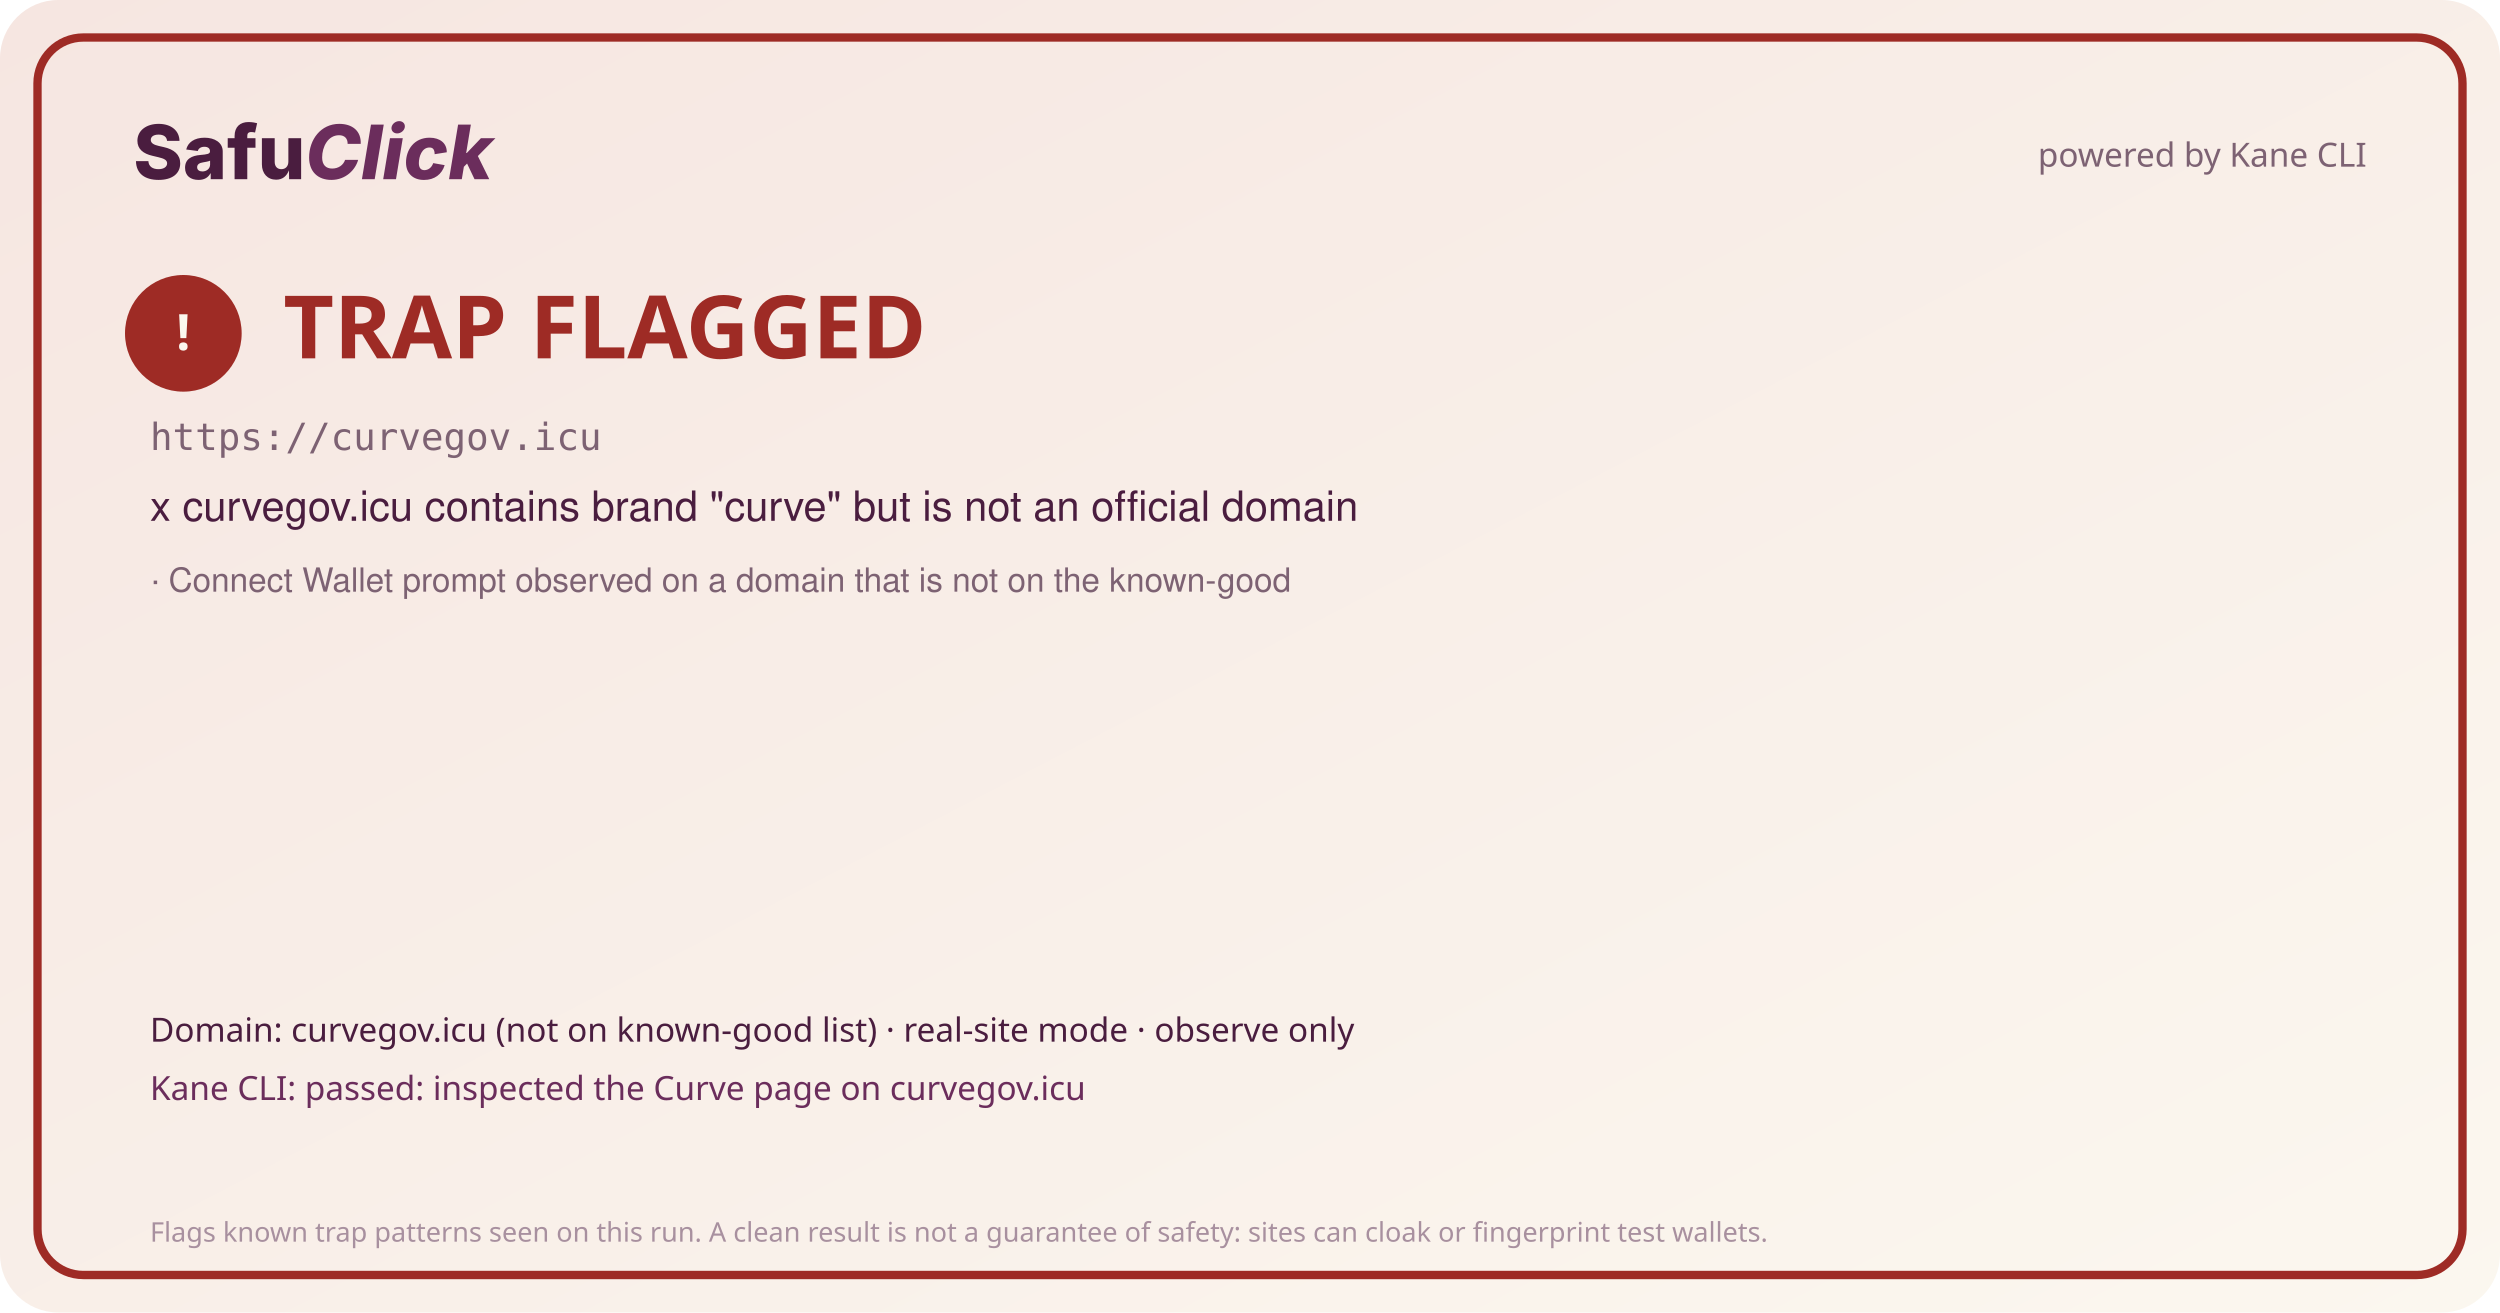
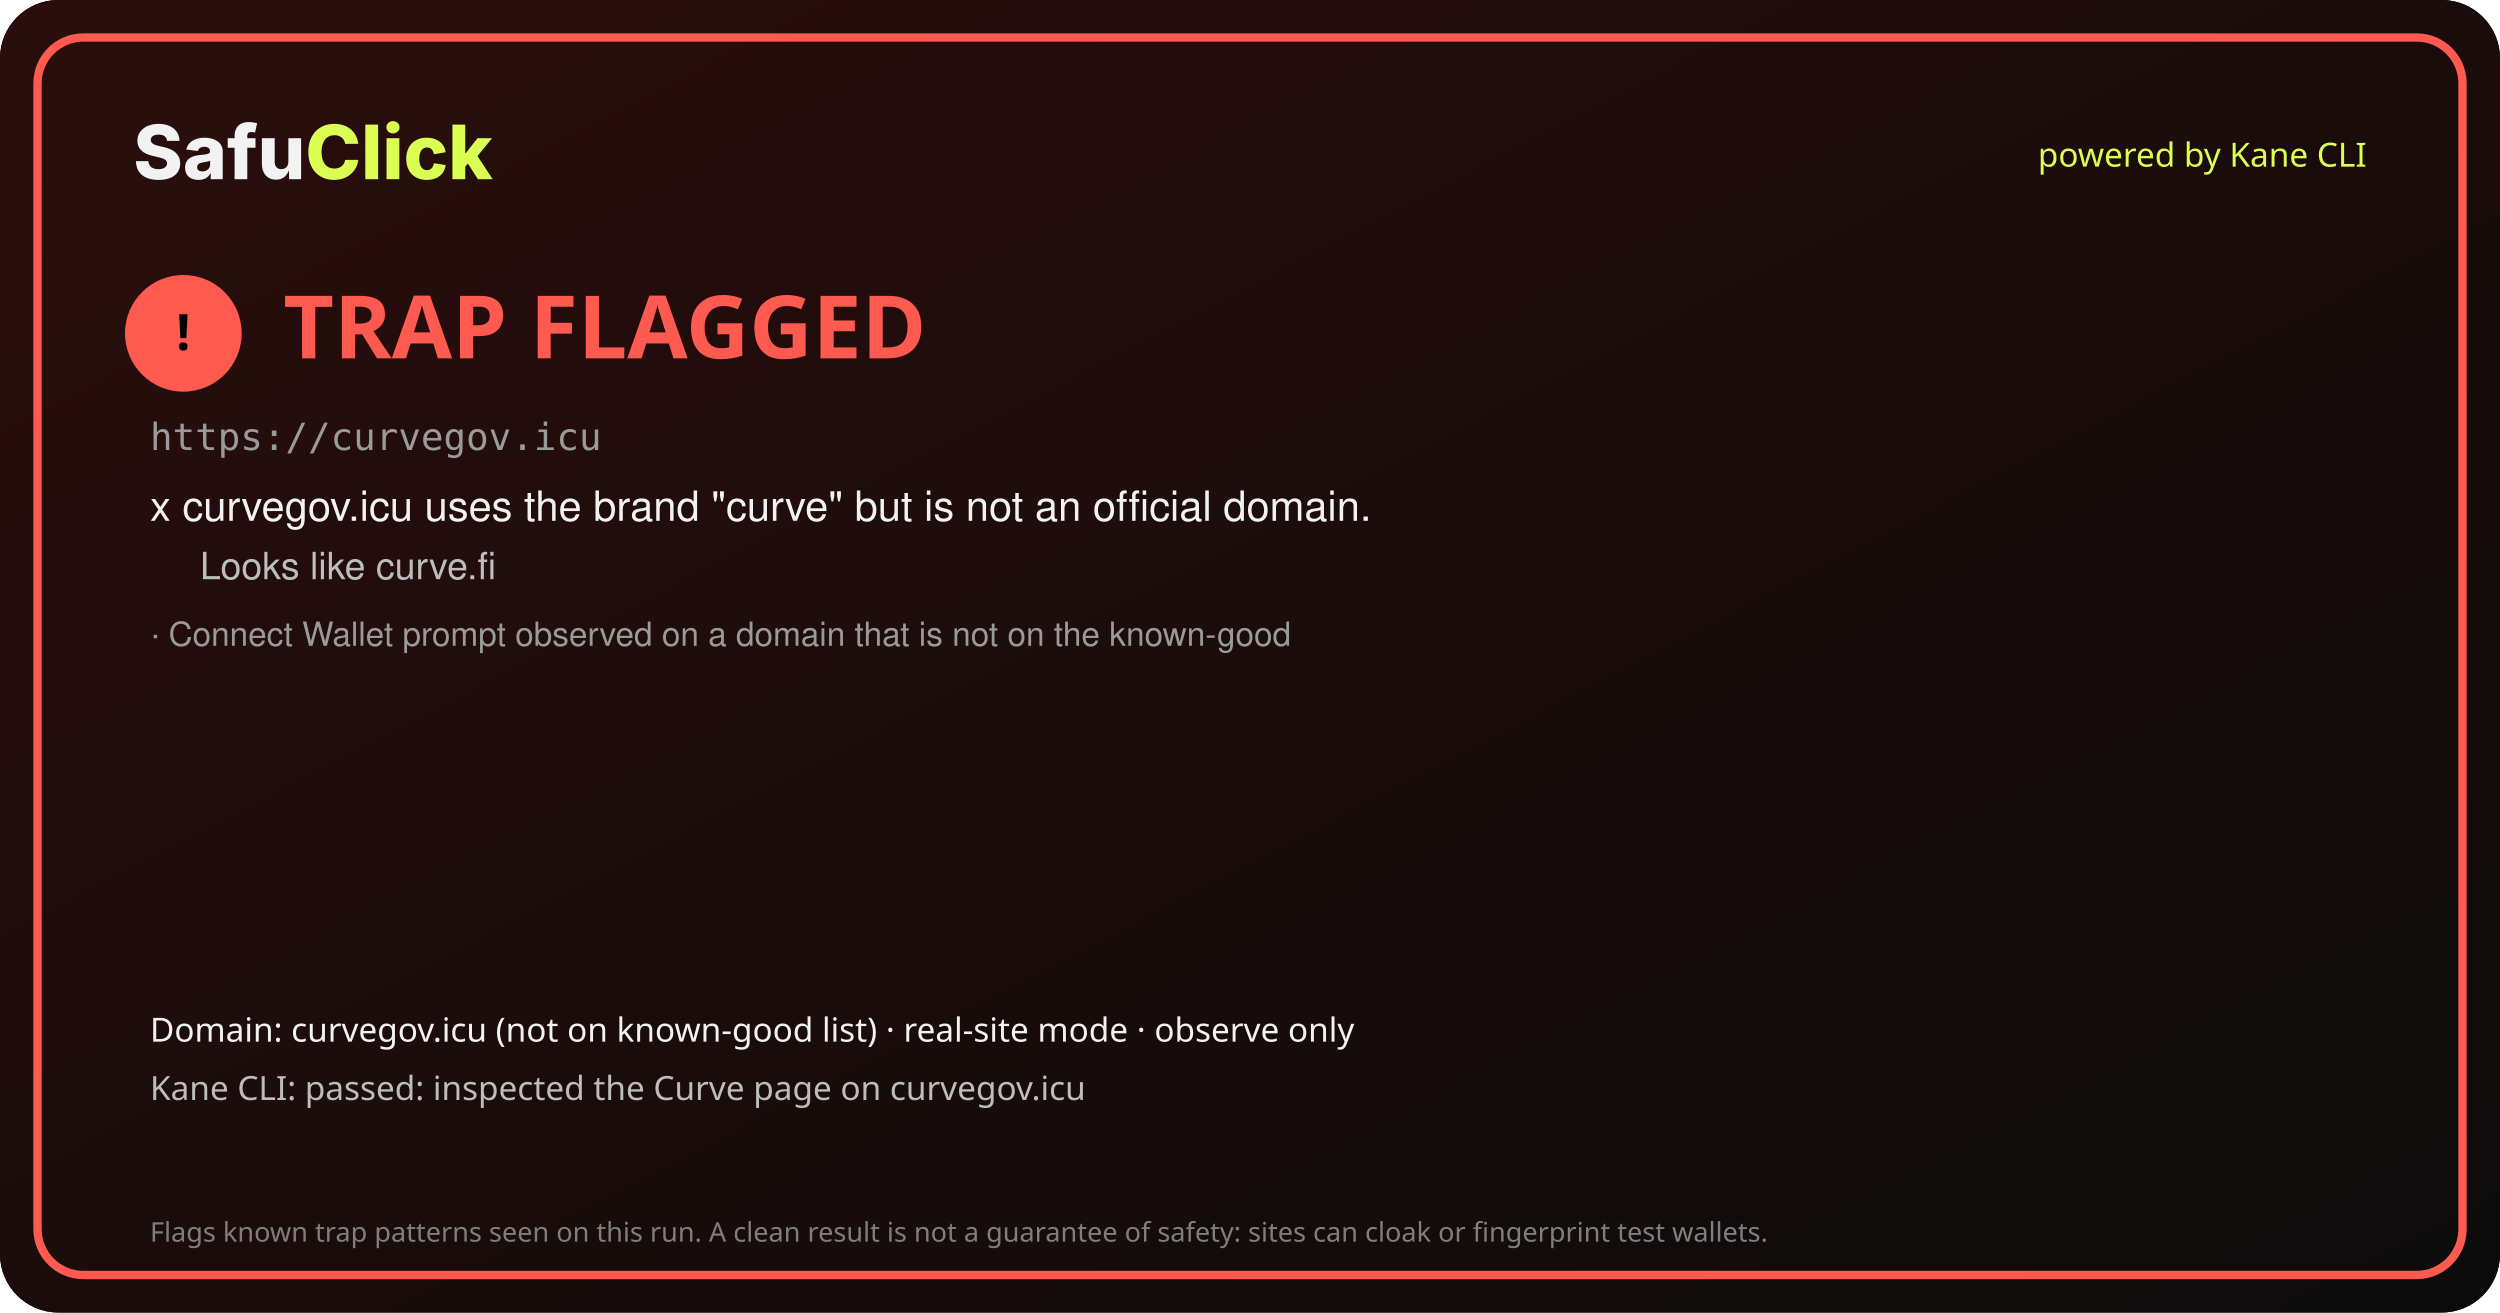
- <svg xmlns="http://www.w3.org/2000/svg" width="1200" height="630" viewBox="0 0 1200 630" font-family="ui-sans-serif, system-ui, -apple-system, Segoe UI, Helvetica, Arial, sans-serif">
+ <svg xmlns="http://www.w3.org/2000/svg" width="1200" height="630" viewBox="0 0 1200 630" font-family="Inter Tight, ui-sans-serif, system-ui, -apple-system, Segoe UI, Helvetica, Arial, sans-serif">
  <defs>
    <linearGradient id="bg" x1="0" y1="0" x2="1" y2="1">
-       <stop offset="0%" stop-color="#F6E6E1" />
-       <stop offset="100%" stop-color="#FBF7EF" />
+       <stop offset="0%" stop-color="#2B0E0C" />
+       <stop offset="100%" stop-color="#0B0B0B" />
    </linearGradient>
  </defs>
+   <rect width="1200" height="630" rx="28" fill="#000000" />
  <rect width="1200" height="630" rx="28" fill="url(#bg)" />
-   <rect x="18" y="18" width="1164" height="594" rx="22" fill="none" stroke="#9E2B25" stroke-width="4" />
-   <text x="64" y="86" font-family="ui-sans-serif, system-ui, -apple-system, sans-serif" font-size="36" font-weight="800" fill="#4A1D3F">Safu<tspan fill="#6B2D5C" font-style="italic">Click</tspan>
+   <rect x="18" y="18" width="1164" height="594" rx="22" fill="none" stroke="#FF5A4F" stroke-width="4" />
+   <text x="64" y="86" font-family="ui-sans-serif, system-ui, -apple-system, sans-serif" font-size="36" font-weight="800" fill="#F2F2F2">Safu<tspan fill="#DAFF52">Click</tspan>
  </text>
-   <text x="1136" y="80" text-anchor="end" font-family="ui-sans-serif, system-ui, sans-serif" font-size="16" fill="#7D6273">powered by Kane CLI</text>
-   <circle cx="88" cy="160" r="28" fill="#9E2B25" />
-   <text x="88" y="168" text-anchor="middle" font-family="ui-sans-serif, system-ui, sans-serif" font-size="24" font-weight="800" fill="#FBF7EF">!</text>
-   <text x="136" y="172" font-family="ui-sans-serif, system-ui, sans-serif" font-size="42" font-weight="900" fill="#9E2B25">TRAP FLAGGED</text>
-   <text x="72" y="216" font-family="ui-monospace, SFMono-Regular, Menlo, monospace" font-size="18" fill="#7D6273">https://curvegov.icu</text>
-   <text x="72" y="250" font-size="20" fill="#4A1D3F">x curvegov.icu contains brand "curve" but is not an official domain</text>
-   <text x="72" y="284" font-size="16" fill="#7D6273">· Connect Wallet prompt observed on a domain that is not on the known-good</text>
-   <text x="72" y="500" font-family="ui-sans-serif, system-ui, sans-serif" font-size="16" fill="#4A1D3F">Domain: curvegov.icu (not on known-good list)  ·  real-site mode · observe only</text>
-   <text x="72" y="528" font-family="ui-sans-serif, system-ui, sans-serif" font-size="16" fill="#6B2D5C">Kane CLI: passed: inspected the Curve page on curvegov.icu</text>
-   <text x="72" y="596" font-family="ui-sans-serif, system-ui, sans-serif" font-size="13" fill="#A8909F">Flags known trap patterns seen on this run. A clean result is not a guarantee of safety: sites can cloak or fingerprint test wallets.</text>
+   <text x="1136" y="80" text-anchor="end" font-family="ui-sans-serif, system-ui, sans-serif" font-size="16" fill="#DAFF52">powered by Kane CLI</text>
+   <circle cx="88" cy="160" r="28" fill="#FF5A4F" />
+   <text x="88" y="168" text-anchor="middle" font-family="ui-sans-serif, system-ui, sans-serif" font-size="24" font-weight="800" fill="#000000">!</text>
+   <text x="136" y="172" font-family="ui-sans-serif, system-ui, sans-serif" font-size="42" font-weight="900" fill="#FF5A4F">TRAP FLAGGED</text>
+   <text x="72" y="216" font-family="IBM Plex Mono, ui-monospace, SFMono-Regular, Menlo, monospace" font-size="18" fill="#9A9A9A">https://curvegov.icu</text>
+   <text x="72" y="250" font-size="20" fill="#F2F2F2">x curvegov.icu uses the brand "curve" but is not an official domain.</text>
+   <text x="96" y="278" font-size="18" fill="#BDBDBD">Looks like curve.fi</text>
+   <text x="72" y="310" font-size="16" fill="#9A9A9A">· Connect Wallet prompt observed on a domain that is not on the known-good</text>
+   <text x="72" y="500" font-family="ui-sans-serif, system-ui, sans-serif" font-size="16" fill="#F2F2F2">Domain: curvegov.icu (not on known-good list)  ·  real-site mode · observe only</text>
+   <text x="72" y="528" font-family="ui-sans-serif, system-ui, sans-serif" font-size="16" fill="#BDBDBD">Kane CLI: passed: inspected the Curve page on curvegov.icu</text>
+   <text x="72" y="596" font-family="ui-sans-serif, system-ui, sans-serif" font-size="13" fill="#7E7E7E">Flags known trap patterns seen on this run. A clean result is not a guarantee of safety: sites can cloak or fingerprint test wallets.</text>
</svg>
